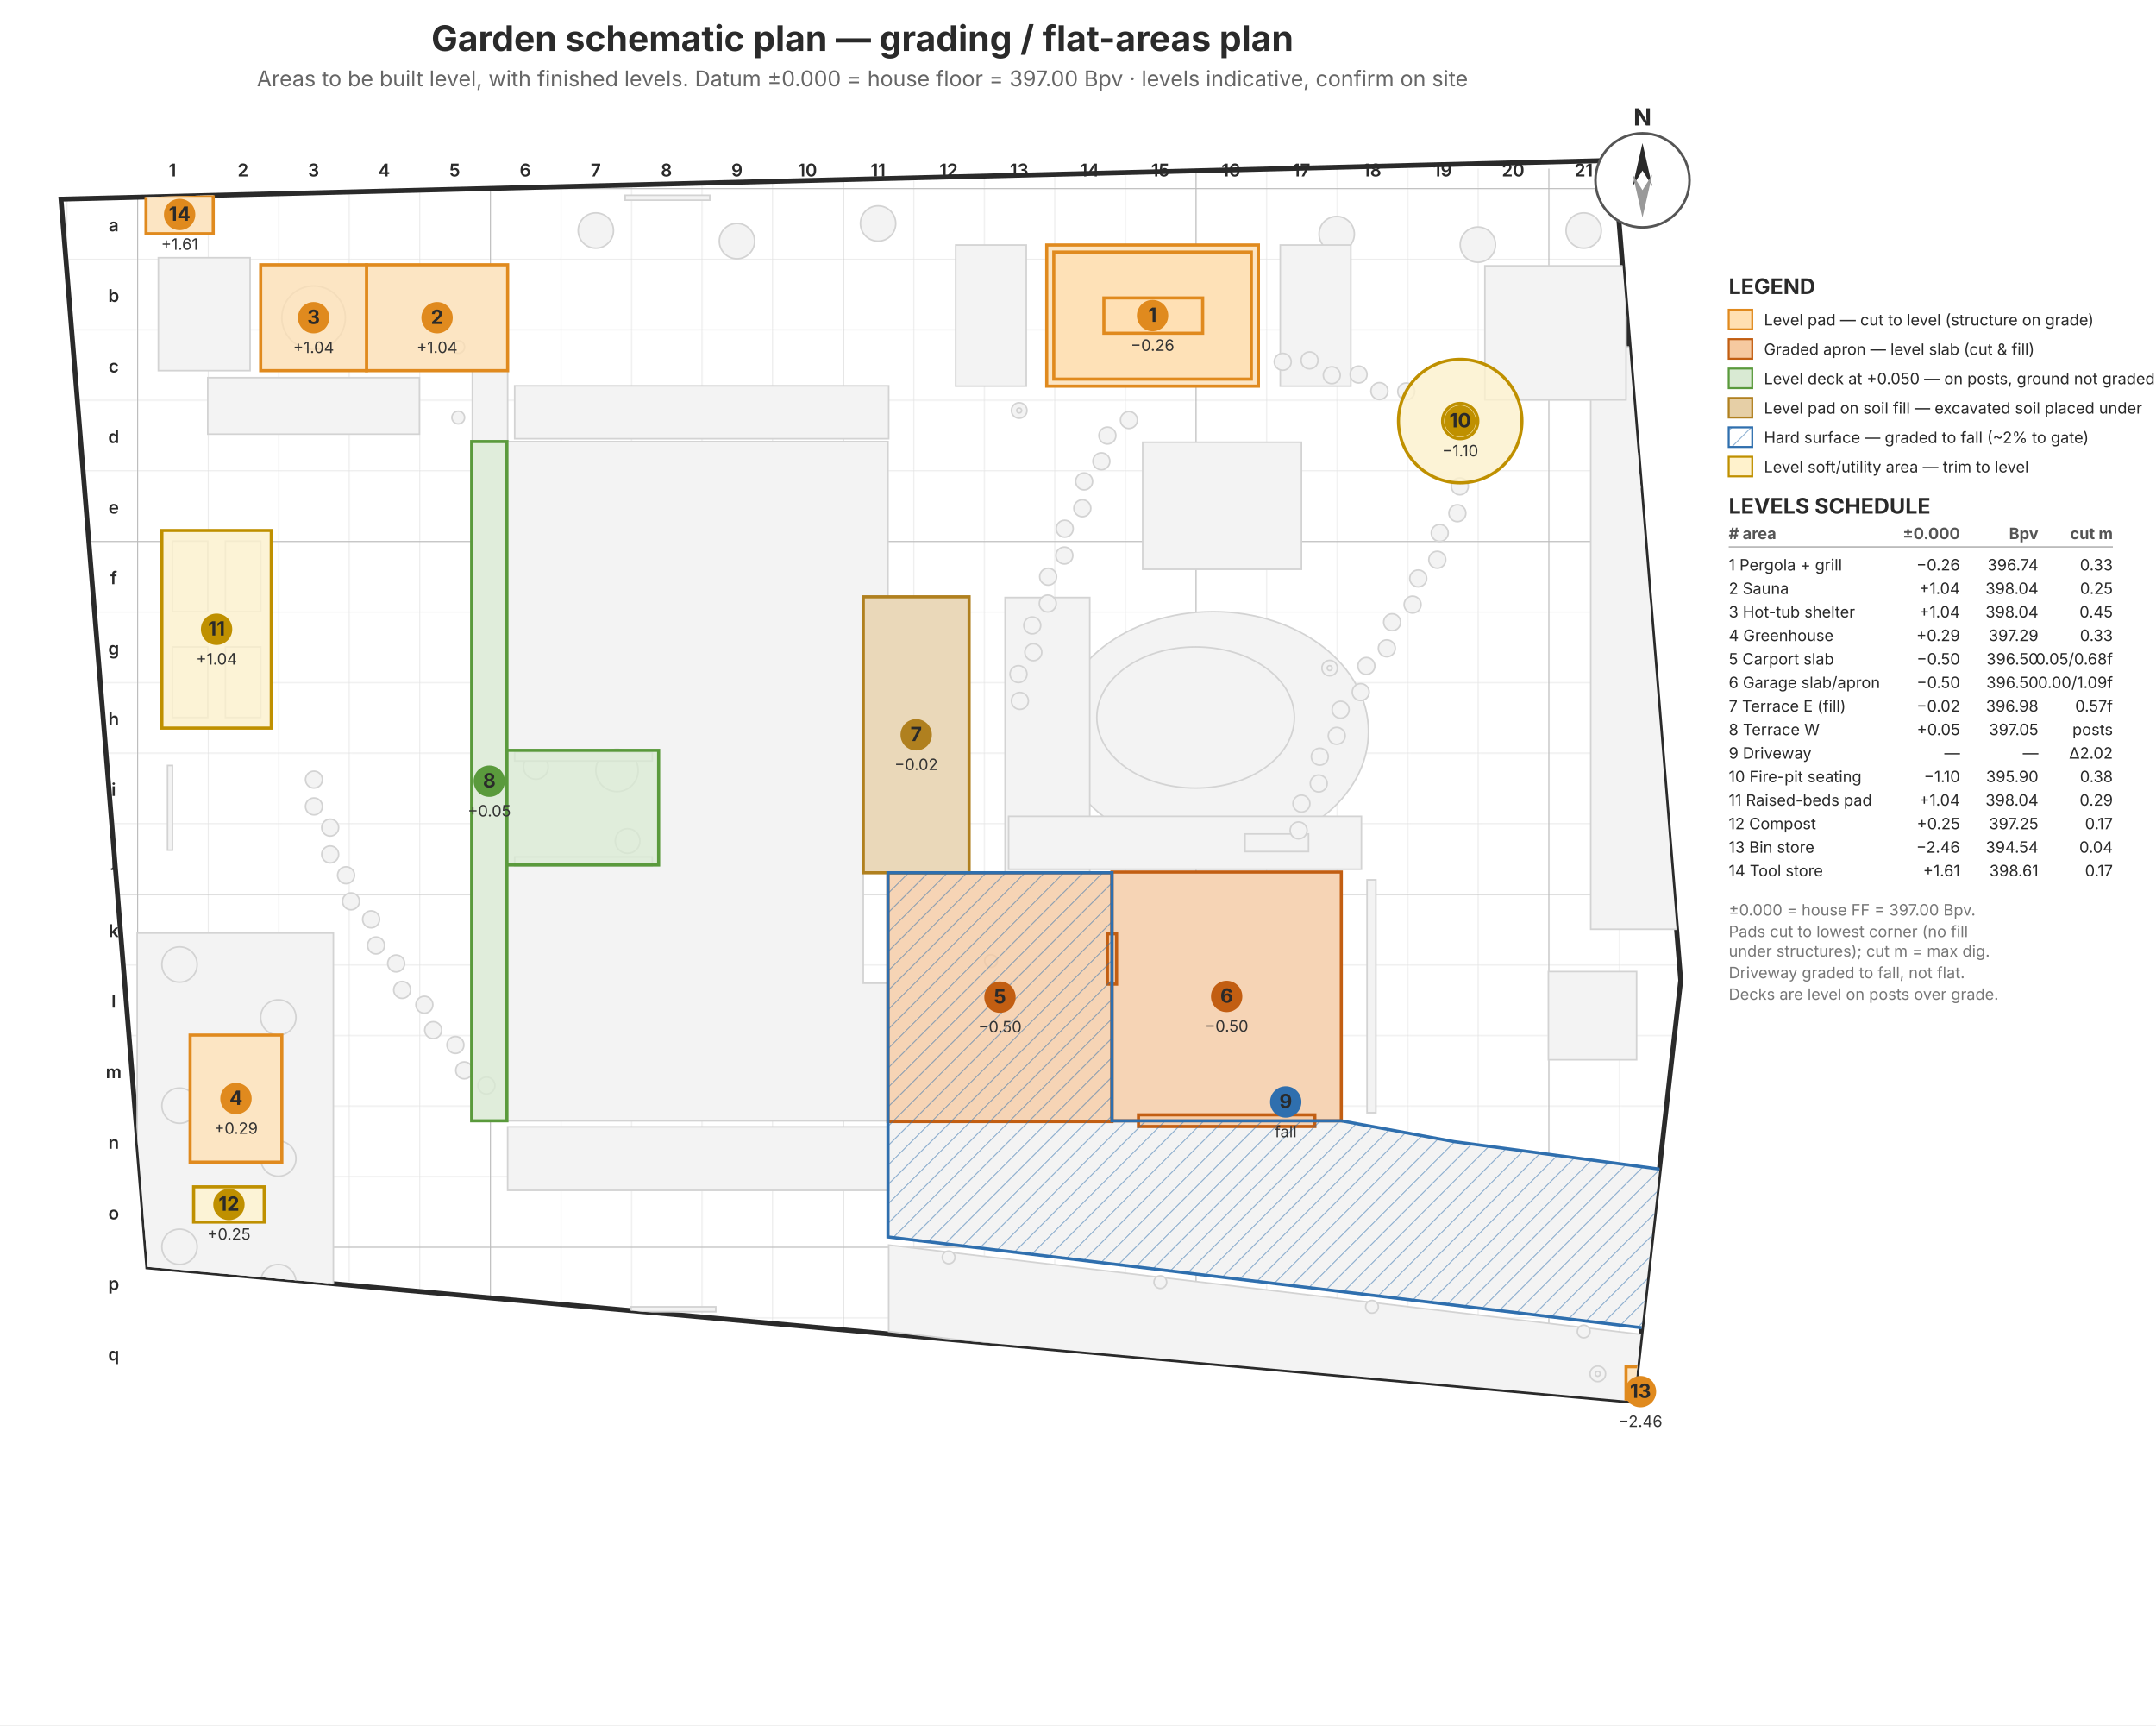
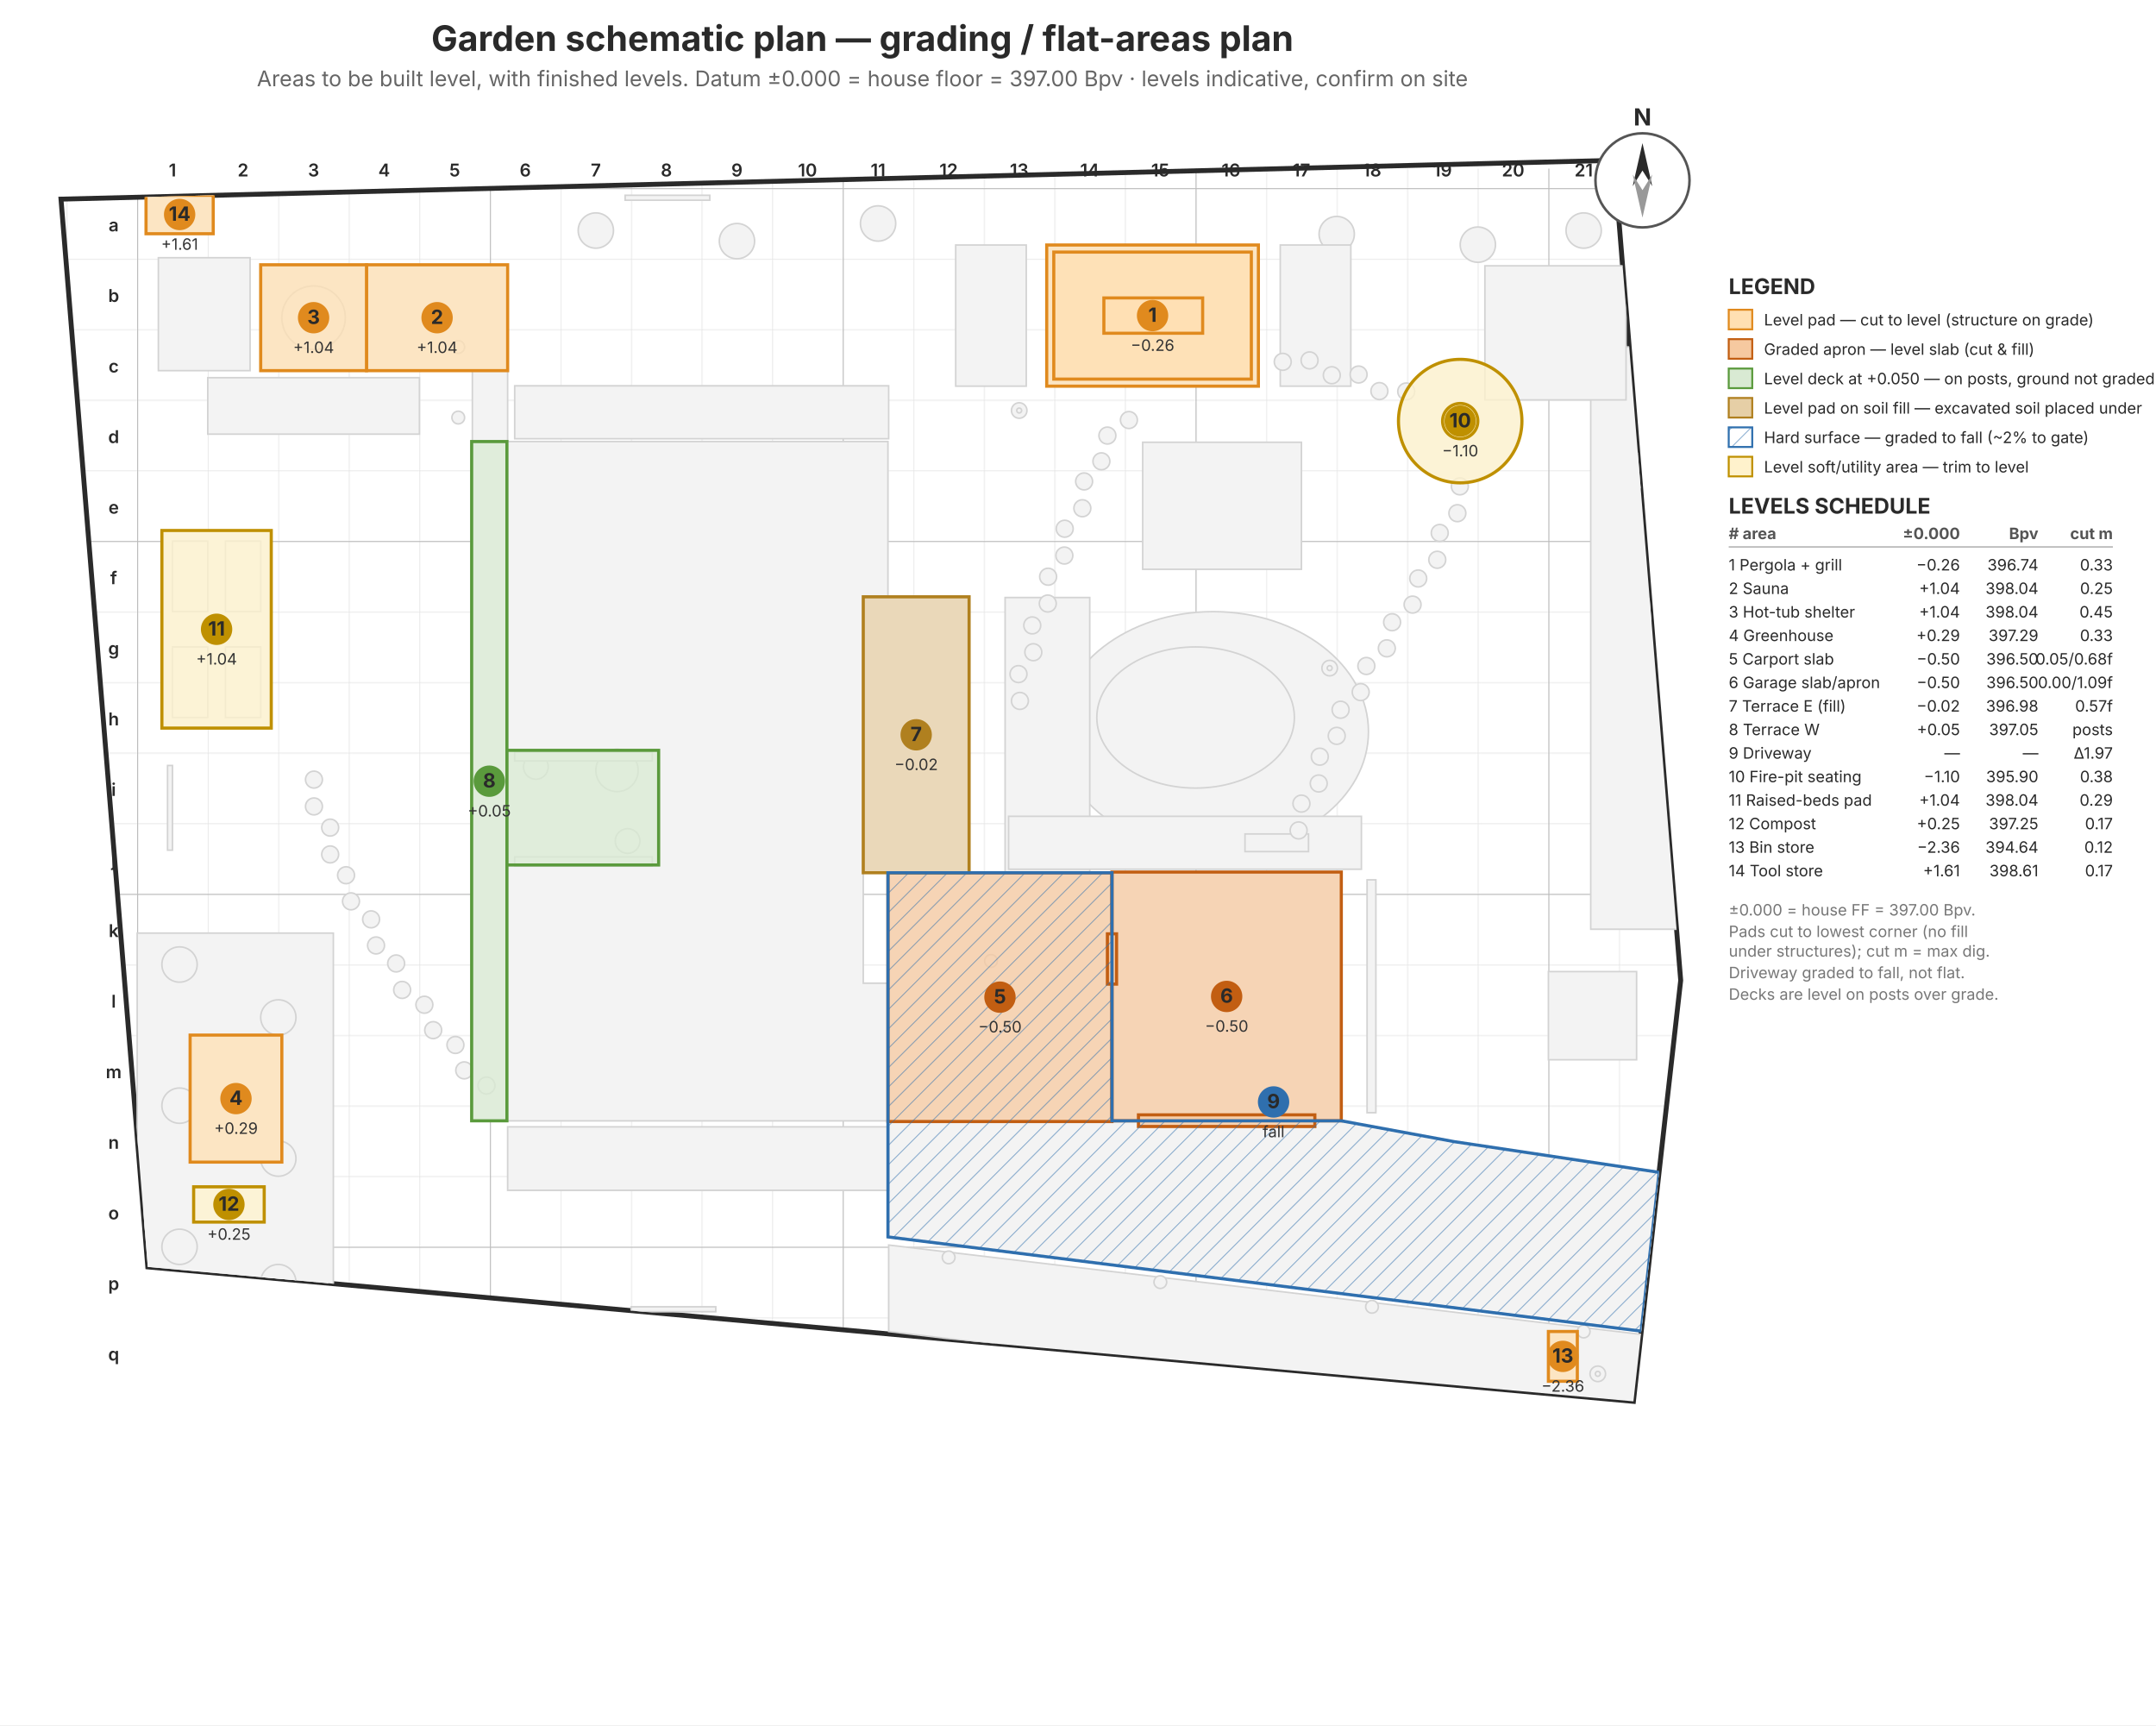
<svg xmlns="http://www.w3.org/2000/svg" viewBox="0 0 1100 880" font-family="-apple-system, BlinkMacSystemFont, sans-serif">
  <defs>
    <pattern id="cellgrid" width="36" height="36" patternUnits="userSpaceOnUse">
      <path d="M 36 0 L 0 0 0 36" fill="none" stroke="#e2e2e2" stroke-width="0.6" />
    </pattern>
    <pattern id="majorgrid" x="0" y="0" width="180" height="180" patternUnits="userSpaceOnUse">
      <rect width="180" height="180" fill="url(#cellgrid)" />
      <path d="M 180 0 L 0 0 0 180" fill="none" stroke="#bcbcbc" stroke-width="1" />
    </pattern>
    <pattern id="fallhatch" width="7" height="7" patternUnits="userSpaceOnUse" patternTransform="rotate(45)">
      <line x1="0" y1="0" x2="0" y2="7" stroke="#2f6fae" stroke-width="1" opacity="0.5" />
    </pattern>
    <clipPath id="plotShape">
      <polygon points="-38.88,5.58 753.48,-14.22 787.5,404.1 779.4,475.74 763.38,618.84 5.4,550.26" />
    </clipPath>
  </defs>
  <style>
    text { font-family: -apple-system, sans-serif; fill: #2a2a2a; }
    .title { font-size: 18px; font-weight: 700; text-anchor: middle; }
    .subtitle { font-size: 11px; fill: #666; text-anchor: middle; }
    .axis { font-size: 9px; fill: #777; text-anchor: middle; font-weight: 600; }
    .tag { font-size: 10px; font-weight: 700; text-anchor: middle; }
    .zlvl { font-size: 8px; text-anchor: middle; fill: #333; }
    .ctxlbl { font-size: 8px; fill: #aaa; text-anchor: middle; }
    .panelh { font-size: 11px; font-weight: 700; }
    .th { font-size: 8px; fill: #555; font-weight: 700; }
    .td { font-size: 8px; }
    .note { font-size: 8px; fill: #777; }
  </style>
  <rect x="0" y="0" width="1100" height="880" fill="white" />
  <text x="440" y="26" class="title">Garden schematic plan — grading / flat-areas plan</text>
  <text x="440" y="44" class="subtitle">Areas to be built level, with finished levels. Datum ±0.000 = house floor = 397.00 Bpv · levels indicative, confirm on site</text>
  <g transform="translate(70, 96)">
    <g clip-path="url(#plotShape)">
      <rect x="-50" y="-10" width="900" height="720" fill="url(#majorgrid)" />
    </g>
    <polygon points="-38.88,5.58 753.48,-14.22 787.5,404.1 779.4,475.74 763.38,618.84 5.4,550.26" fill="none" stroke="#2a2a2a" stroke-width="2.5" />
    <g class="axis">
      <text x="18" y="-6">1</text>
      <text x="54" y="-6">2</text>
      <text x="90" y="-6">3</text>
      <text x="126" y="-6">4</text>
      <text x="162" y="-6">5</text>
      <text x="198" y="-6">6</text>
      <text x="234" y="-6">7</text>
      <text x="270" y="-6">8</text>
      <text x="306" y="-6">9</text>
      <text x="342" y="-6">10</text>
      <text x="378" y="-6">11</text>
      <text x="414" y="-6">12</text>
      <text x="450" y="-6">13</text>
      <text x="486" y="-6">14</text>
      <text x="522" y="-6">15</text>
      <text x="558" y="-6">16</text>
      <text x="594" y="-6">17</text>
      <text x="630" y="-6">18</text>
      <text x="666" y="-6">19</text>
      <text x="702" y="-6">20</text>
      <text x="738" y="-6">21</text>
      <text x="774" y="-6">22</text>
    </g>
    <g class="axis">
      <text x="-12" y="22">a</text>
      <text x="-12" y="58">b</text>
      <text x="-12" y="94">c</text>
      <text x="-12" y="130">d</text>
      <text x="-12" y="166">e</text>
      <text x="-12" y="202">f</text>
      <text x="-12" y="238">g</text>
      <text x="-12" y="274">h</text>
      <text x="-12" y="310">i</text>
      <text x="-12" y="346">j</text>
      <text x="-12" y="382">k</text>
      <text x="-12" y="418">l</text>
      <text x="-12" y="454">m</text>
      <text x="-12" y="490">n</text>
      <text x="-12" y="526">o</text>
      <text x="-12" y="562">p</text>
      <text x="-12" y="598">q</text>
    </g>
    <g clip-path="url(#plotShape)" fill="#f3f3f3" stroke="#d3d3d3" stroke-width="0.8">
      <polygon points="188.64,129.24 383.04,129.24 383.04,208.44 370.44,208.44 370.44,405.54 383.04,405.54 383.04,475.74 188.64,475.74 188.64,345.24 266.04,345.24 266.04,286.74 188.64,286.74" />
      <rect x="170.64" y="129.24" width="18" height="346.5" />
      <rect x="188.64" y="286.74" width="77.4" height="58.5" />
      <rect x="370.44" y="208.44" width="54" height="140.76" />
      <rect x="171" y="93.06" width="18" height="36.18" />
      <rect x="383.04" y="349.2" width="114.3" height="126.9" />
      <rect x="497.34" y="348.84" width="117" height="126.9" />
      <rect x="510.84" y="472.68" width="90" height="5.94" />
      <rect x="495" y="380.34" width="4.68" height="25.65" />
-       <polygon points="383.04,349.2 497.34,349.2 497.34,475.74 614.34,475.74 671.94,486.36 788.94,502.02 781.92,583.02 383.04,534.96" />
-       <line x1="788.94" y1="502.02" x2="781.92" y2="583.02" />
-       <rect x="759.6" y="601.2" width="14.76" height="25.38" />
+       <polygon points="383.04,349.2 497.34,349.2 497.34,475.74 614.34,475.74 671.94,486.36 776.52,502.02 767.34,583.02 383.04,534.96" />
+       <line x1="776.52" y1="502.02" x2="767.34" y2="583.02" />
+       <rect x="720" y="583.2" width="14.76" height="25.38" />
      <rect x="720" y="399.6" width="45" height="45" />
      <ellipse cx="549" cy="277.2" rx="79.2" ry="61.2" />
      <ellipse cx="540" cy="270" rx="50.4" ry="36" />
      <circle cx="675" cy="118.8" r="31.5" />
      <circle cx="675" cy="118.8" r="9" />
      <circle cx="675" cy="118.8" r="5.76" />
      <circle cx="234" cy="21.6" r="9" />
      <circle cx="306" cy="27" r="9" />
      <circle cx="378" cy="18" r="9" />
      <circle cx="612" cy="23.4" r="9" />
      <circle cx="684" cy="28.8" r="9" />
      <circle cx="738" cy="21.6" r="9" />
      <circle cx="774" cy="25.2" r="9" />
      <circle cx="765" cy="144" r="9" />
      <circle cx="765" cy="216" r="9" />
      <circle cx="765" cy="288" r="9" />
      <circle cx="765" cy="360" r="9" />
      <circle cx="756" cy="594" r="9" />
      <circle cx="756" cy="630" r="9" />
      <rect x="117" y="39.06" width="72" height="54" />
      <rect x="63" y="39.06" width="54" height="54" />
      <rect x="4.5" y="3.6" width="34.29" height="19.62" />
      <circle cx="90" cy="66.06" r="16.2" />
      <rect x="464.04" y="28.98" width="108" height="72" />
      <rect x="467.64" y="32.58" width="100.8" height="64.8" />
      <rect x="493.2" y="55.98" width="50.4" height="18" />
      <rect x="12.6" y="174.6" width="55.8" height="100.8" />
      <rect x="18" y="180" width="18" height="36" />
      <rect x="18" y="234" width="18" height="36" />
      <rect x="45" y="180" width="18" height="36" />
      <rect x="45" y="234" width="18" height="36" />
      <rect x="248.94" y="3.6" width="43.2" height="2.52" />
      <rect x="15.48" y="294.48" width="2.52" height="43.2" />
      <rect x="252" y="570.6" width="43.2" height="2.52" />
      <rect x="3.6" y="383.4" width="93.6" height="190.8" />
      <rect x="0" y="379.98" width="100.08" height="199.98" />
      <circle cx="21.6" cy="396" r="9" />
      <circle cx="72" cy="423" r="9" />
      <circle cx="21.6" cy="468" r="9" />
      <circle cx="72" cy="495" r="9" />
      <circle cx="21.6" cy="540" r="9" />
      <circle cx="72" cy="558" r="9" />
      <rect x="27" y="432" width="46.8" height="64.8" />
      <rect x="28.8" y="509.4" width="36" height="18" />
      <rect x="442.8" y="208.8" width="43.2" height="140.4" />
      <rect x="513" y="129.6" width="81" height="64.8" />
      <rect x="10.8" y="35.46" width="46.8" height="57.6" />
      <rect x="36" y="96.66" width="108" height="28.8" />
      <rect x="417.6" y="28.98" width="36" height="72" />
      <rect x="583.2" y="28.98" width="36" height="72" />
      <polygon points="383.4,539.1 777.6,585.9 774.9,630 383.4,583.2" />
      <rect x="741.6" y="81" width="50.4" height="297" />
      <circle cx="203.4" cy="295.2" r="6.3" />
      <circle cx="244.8" cy="297" r="10.8" />
      <circle cx="250.2" cy="333" r="6.3" />
      <rect x="192.6" y="100.8" width="190.8" height="27" />
      <rect x="189" y="478.8" width="194.4" height="32.4" />
      <rect x="444.6" y="320.4" width="180" height="27" />
      <rect x="627.48" y="352.8" width="4.5" height="118.8" />
      <rect x="192.6" y="287.64" width="70.2" height="4.5" />
      <rect x="192.6" y="341.1" width="70.2" height="4.5" />
      <rect x="565.2" y="329.4" width="32.4" height="9" />
      <rect x="687.6" y="39.6" width="72" height="68.4" />
      <circle cx="178.2" cy="457.74" r="4.32" />
      <circle cx="166.86" cy="450" r="4.32" />
      <circle cx="162.36" cy="437.04" r="4.32" />
      <circle cx="151.02" cy="429.48" r="4.32" />
      <circle cx="146.52" cy="416.52" r="4.32" />
      <circle cx="135.18" cy="408.96" r="4.32" />
      <circle cx="132.12" cy="395.46" r="4.32" />
      <circle cx="121.86" cy="386.28" r="4.32" />
      <circle cx="119.34" cy="372.96" r="4.32" />
      <circle cx="109.08" cy="363.78" r="4.32" />
      <circle cx="106.56" cy="350.46" r="4.32" />
      <circle cx="98.46" cy="339.84" r="4.32" />
      <circle cx="98.46" cy="326.16" r="4.32" />
      <circle cx="90.18" cy="315.36" r="4.32" />
      <circle cx="90.18" cy="301.68" r="4.32" />
      <circle cx="450.36" cy="261.54" r="4.32" />
      <circle cx="449.64" cy="247.86" r="4.32" />
      <circle cx="457.2" cy="236.7" r="4.32" />
      <circle cx="456.66" cy="223.02" r="4.32" />
      <circle cx="464.58" cy="211.86" r="4.32" />
      <circle cx="464.76" cy="198.18" r="4.32" />
      <circle cx="473.04" cy="187.38" r="4.32" />
      <circle cx="473.22" cy="173.7" r="4.32" />
      <circle cx="482.22" cy="163.26" r="4.32" />
      <circle cx="483.12" cy="149.58" r="4.32" />
      <circle cx="491.94" cy="139.32" r="4.32" />
      <circle cx="495" cy="126.18" r="4.32" />
      <circle cx="505.98" cy="118.26" r="4.32" />
      <circle cx="584.46" cy="88.56" r="4.32" />
      <circle cx="598.14" cy="87.84" r="4.32" />
      <circle cx="609.48" cy="95.4" r="4.32" />
      <circle cx="623.16" cy="95.04" r="4.32" />
      <circle cx="633.78" cy="103.5" r="4.32" />
      <circle cx="647.46" cy="103.68" r="4.32" />
      <circle cx="674.82" cy="152.1" r="4.32" />
      <circle cx="673.56" cy="165.78" r="4.32" />
      <circle cx="664.56" cy="175.86" r="4.32" />
      <circle cx="663.3" cy="189.54" r="4.32" />
      <circle cx="653.58" cy="199.08" r="4.32" />
      <circle cx="650.7" cy="212.4" r="4.32" />
      <circle cx="640.26" cy="221.4" r="4.32" />
      <circle cx="637.56" cy="234.72" r="4.32" />
      <circle cx="627.12" cy="243.72" r="4.32" />
      <circle cx="624.24" cy="257.04" r="4.32" />
      <circle cx="613.98" cy="266.04" r="4.32" />
      <circle cx="612" cy="279.36" r="4.32" />
      <circle cx="603.36" cy="289.98" r="4.32" />
      <circle cx="602.82" cy="303.66" r="4.32" />
      <circle cx="594" cy="313.92" r="4.32" />
      <circle cx="592.56" cy="327.6" r="4.32" />
      <circle cx="414" cy="545.4" r="3.24" />
      <circle cx="522" cy="558" r="3.24" />
      <circle cx="630" cy="570.6" r="3.24" />
      <circle cx="738" cy="583.2" r="3.24" />
      <circle cx="163.8" cy="81" r="3.24" />
      <circle cx="163.8" cy="117" r="3.24" />
      <circle cx="435.6" cy="394.2" r="3.24" />
      <circle cx="745.2" cy="604.8" r="3.96" />
      <circle cx="745.2" cy="604.8" r="1.26" />
      <circle cx="608.4" cy="244.8" r="3.96" />
      <circle cx="608.4" cy="244.8" r="1.26" />
      <circle cx="450" cy="113.4" r="3.96" />
      <circle cx="450" cy="113.4" r="1.26" />
    </g>
    <g clip-path="url(#plotShape)">
      <rect x="464.04" y="28.98" width="108" height="72" fill="#ffe0b2" fill-opacity="0.75" stroke="#e08a1e" stroke-width="1.6" />
      <rect x="467.64" y="32.58" width="100.8" height="64.8" fill="#ffe0b2" fill-opacity="0.75" stroke="#e08a1e" stroke-width="1.6" />
      <rect x="493.2" y="55.98" width="50.4" height="18" fill="#ffe0b2" fill-opacity="0.75" stroke="#e08a1e" stroke-width="1.6" />
      <rect x="117" y="39.06" width="72" height="54" fill="#ffe0b2" fill-opacity="0.75" stroke="#e08a1e" stroke-width="1.6" />
      <rect x="63" y="39.06" width="54" height="54" fill="#ffe0b2" fill-opacity="0.75" stroke="#e08a1e" stroke-width="1.6" />
      <rect x="27" y="432" width="46.8" height="64.8" fill="#ffe0b2" fill-opacity="0.75" stroke="#e08a1e" stroke-width="1.6" />
      <rect x="383.04" y="349.2" width="114.3" height="126.9" fill="#f6c9a0" fill-opacity="0.75" stroke="#c25e12" stroke-width="1.6" />
      <rect x="497.34" y="348.84" width="117" height="126.9" fill="#f6c9a0" fill-opacity="0.75" stroke="#c25e12" stroke-width="1.6" />
      <rect x="510.84" y="472.68" width="90" height="5.94" fill="#f6c9a0" fill-opacity="0.75" stroke="#c25e12" stroke-width="1.6" />
      <rect x="495" y="380.34" width="4.68" height="25.65" fill="#f6c9a0" fill-opacity="0.75" stroke="#c25e12" stroke-width="1.6" />
      <rect x="370.44" y="208.44" width="54" height="140.76" fill="#e6cfa6" fill-opacity="0.75" stroke="#b0801f" stroke-width="1.6" />
      <rect x="170.64" y="129.24" width="18" height="346.5" fill="#d9ead3" fill-opacity="0.75" stroke="#5a9a3c" stroke-width="1.6" />
      <rect x="188.64" y="286.74" width="77.4" height="58.5" fill="#d9ead3" fill-opacity="0.75" stroke="#5a9a3c" stroke-width="1.6" />
-       <polygon points="383.04,349.2 497.34,349.2 497.34,475.74 614.34,475.74 671.94,486.36 788.94,502.02 781.92,583.02 383.04,534.96" fill="url(#fallhatch)" stroke="#2f6fae" stroke-width="1.6" />
+       <polygon points="383.04,349.2 497.34,349.2 497.34,475.74 614.34,475.74 671.94,486.36 776.52,502.02 767.34,583.02 383.04,534.96" fill="url(#fallhatch)" stroke="#2f6fae" stroke-width="1.6" />
      <circle cx="675" cy="118.8" r="31.5" fill="#fff2cc" fill-opacity="0.75" stroke="#bf9000" stroke-width="1.6" />
      <circle cx="675" cy="118.8" r="9" fill="#fff2cc" fill-opacity="0.75" stroke="#bf9000" stroke-width="1.6" />
      <circle cx="675" cy="118.8" r="5.76" fill="#fff2cc" fill-opacity="0.75" stroke="#bf9000" stroke-width="1.6" />
      <rect x="12.6" y="174.6" width="55.8" height="100.8" fill="#fff2cc" fill-opacity="0.75" stroke="#bf9000" stroke-width="1.6" />
      <rect x="28.8" y="509.4" width="36" height="18" fill="#fff2cc" fill-opacity="0.75" stroke="#bf9000" stroke-width="1.6" />
-       <rect x="759.6" y="601.2" width="14.76" height="25.38" fill="#ffe0b2" fill-opacity="0.75" stroke="#e08a1e" stroke-width="1.6" />
+       <rect x="720" y="583.2" width="14.76" height="25.38" fill="#ffe0b2" fill-opacity="0.75" stroke="#e08a1e" stroke-width="1.6" />
      <rect x="4.5" y="3.6" width="34.29" height="19.62" fill="#ffe0b2" fill-opacity="0.75" stroke="#e08a1e" stroke-width="1.6" />
    </g>
    <circle cx="518.04" cy="64.98" r="8" fill="#e08a1e" />
    <text x="518.04" y="68.18" class="tag" fill="#fff">1</text>
    <text x="518.04" y="82.98" class="zlvl">−0.26</text>
    <circle cx="153" cy="66.06" r="8" fill="#e08a1e" />
    <text x="153" y="69.26" class="tag" fill="#fff">2</text>
    <text x="153" y="84.06" class="zlvl">+1.04</text>
    <circle cx="90" cy="66.06" r="8" fill="#e08a1e" />
    <text x="90" y="69.26" class="tag" fill="#fff">3</text>
    <text x="90" y="84.06" class="zlvl">+1.04</text>
    <circle cx="50.4" cy="464.4" r="8" fill="#e08a1e" />
    <text x="50.4" y="467.6" class="tag" fill="#fff">4</text>
    <text x="50.4" y="482.4" class="zlvl">+0.29</text>
    <circle cx="440.19" cy="412.65" r="8" fill="#c25e12" />
    <text x="440.19" y="415.85" class="tag" fill="#fff">5</text>
    <text x="440.19" y="430.65" class="zlvl">−0.50</text>
    <circle cx="555.84" cy="412.29" r="8" fill="#c25e12" />
    <text x="555.84" y="415.49" class="tag" fill="#fff">6</text>
    <text x="555.84" y="430.29" class="zlvl">−0.50</text>
    <circle cx="397.44" cy="278.82" r="8" fill="#b0801f" />
    <text x="397.44" y="282.02" class="tag" fill="#fff">7</text>
    <text x="397.44" y="296.82" class="zlvl">−0.02</text>
    <circle cx="179.64" cy="302.49" r="8" fill="#5a9a3c" />
    <text x="179.64" y="305.69" class="tag" fill="#fff">8</text>
    <text x="179.64" y="320.49" class="zlvl">+0.05</text>
-     <circle cx="585.99" cy="466.11" r="8" fill="#2f6fae" />
-     <text x="585.99" y="469.31" class="tag" fill="#fff">9</text>
-     <text x="585.99" y="484.11" class="zlvl">fall</text>
+     <circle cx="579.78" cy="466.11" r="8" fill="#2f6fae" />
+     <text x="579.78" y="469.31" class="tag" fill="#fff">9</text>
+     <text x="579.78" y="484.11" class="zlvl">fall</text>
    <circle cx="675" cy="118.8" r="8" fill="#bf9000" />
    <text x="675" y="122" class="tag" fill="#fff">10</text>
    <text x="675" y="136.8" class="zlvl">−1.10</text>
    <circle cx="40.5" cy="225" r="8" fill="#bf9000" />
    <text x="40.5" y="228.2" class="tag" fill="#fff">11</text>
    <text x="40.5" y="243" class="zlvl">+1.04</text>
    <circle cx="46.8" cy="518.4" r="8" fill="#bf9000" />
    <text x="46.8" y="521.6" class="tag" fill="#fff">12</text>
    <text x="46.8" y="536.4" class="zlvl">+0.25</text>
-     <circle cx="766.98" cy="613.89" r="8" fill="#e08a1e" />
-     <text x="766.98" y="617.09" class="tag" fill="#fff">13</text>
-     <text x="766.98" y="631.89" class="zlvl">−2.46</text>
+     <circle cx="727.38" cy="595.89" r="8" fill="#e08a1e" />
+     <text x="727.38" y="599.09" class="tag" fill="#fff">13</text>
+     <text x="727.38" y="613.89" class="zlvl">−2.36</text>
    <circle cx="21.65" cy="13.41" r="8" fill="#e08a1e" />
    <text x="21.65" y="16.61" class="tag" fill="#fff">14</text>
    <text x="21.65" y="31.41" class="zlvl">+1.61</text>
  </g>
  <g transform="translate(838, 92)">
    <circle cx="0" cy="0" r="24" fill="white" stroke="#555" stroke-width="1.3" />
    <path d="M 0 -19 L 5 3 L 0 -5 L -5 3 Z" fill="#2a2a2a" />
    <path d="M 0 5 L 5 -3 L 0 19 L -5 -3 Z" fill="#999" />
    <text x="0" y="-28" font-size="12" font-weight="700" text-anchor="middle">N</text>
  </g>
  <g transform="translate(882, 150)">
    <text x="0" y="0" class="panelh">LEGEND</text>
    <rect x="0" y="8" width="12" height="10" fill="#ffe0b2" stroke="#e08a1e" stroke-width="1" />
    <text x="18" y="16" class="td">Level pad — cut to level (structure on grade)</text>
    <rect x="0" y="23" width="12" height="10" fill="#f6c9a0" stroke="#c25e12" stroke-width="1" />
    <text x="18" y="31" class="td">Graded apron — level slab (cut &amp; fill)</text>
    <rect x="0" y="38" width="12" height="10" fill="#d9ead3" stroke="#5a9a3c" stroke-width="1" />
    <text x="18" y="46" class="td">Level deck at +0.050 — on posts, ground not graded</text>
    <rect x="0" y="53" width="12" height="10" fill="#e6cfa6" stroke="#b0801f" stroke-width="1" />
    <text x="18" y="61" class="td">Level pad on soil fill — excavated soil placed under</text>
    <rect x="0" y="68" width="12" height="10" fill="url(#fallhatch)" stroke="#2f6fae" stroke-width="1" />
    <text x="18" y="76" class="td">Hard surface — graded to fall (~2% to gate)</text>
    <rect x="0" y="83" width="12" height="10" fill="#fff2cc" stroke="#bf9000" stroke-width="1" />
    <text x="18" y="91" class="td">Level soft/utility area — trim to level</text>
    <text x="0" y="112" class="panelh">LEVELS SCHEDULE</text>
    <text x="0" y="125" class="th">#  area</text>
    <text x="118" y="125" class="th" text-anchor="end">±0.000</text>
    <text x="158" y="125" class="th" text-anchor="end">Bpv</text>
    <text x="196" y="125" class="th" text-anchor="end">cut m</text>
    <line x1="0" y1="129" x2="196" y2="129" stroke="#bbb" stroke-width="0.8" />
    <text x="0" y="141" class="td">1  Pergola + grill</text>
    <text x="118" y="141" class="td" text-anchor="end">−0.26</text>
    <text x="158" y="141" class="td" text-anchor="end">396.74</text>
    <text x="196" y="141" class="td" text-anchor="end">0.33</text>
    <text x="0" y="153" class="td">2  Sauna</text>
    <text x="118" y="153" class="td" text-anchor="end">+1.04</text>
    <text x="158" y="153" class="td" text-anchor="end">398.04</text>
    <text x="196" y="153" class="td" text-anchor="end">0.25</text>
    <text x="0" y="165" class="td">3  Hot-tub shelter</text>
    <text x="118" y="165" class="td" text-anchor="end">+1.04</text>
    <text x="158" y="165" class="td" text-anchor="end">398.04</text>
    <text x="196" y="165" class="td" text-anchor="end">0.45</text>
    <text x="0" y="177" class="td">4  Greenhouse</text>
    <text x="118" y="177" class="td" text-anchor="end">+0.29</text>
    <text x="158" y="177" class="td" text-anchor="end">397.29</text>
    <text x="196" y="177" class="td" text-anchor="end">0.33</text>
    <text x="0" y="189" class="td">5  Carport slab</text>
    <text x="118" y="189" class="td" text-anchor="end">−0.50</text>
    <text x="158" y="189" class="td" text-anchor="end">396.50</text>
    <text x="196" y="189" class="td" text-anchor="end">0.05/0.68f</text>
    <text x="0" y="201" class="td">6  Garage slab/apron</text>
    <text x="118" y="201" class="td" text-anchor="end">−0.50</text>
    <text x="158" y="201" class="td" text-anchor="end">396.50</text>
    <text x="196" y="201" class="td" text-anchor="end">0.00/1.09f</text>
    <text x="0" y="213" class="td">7  Terrace E (fill)</text>
    <text x="118" y="213" class="td" text-anchor="end">−0.02</text>
    <text x="158" y="213" class="td" text-anchor="end">396.98</text>
    <text x="196" y="213" class="td" text-anchor="end">0.57f</text>
    <text x="0" y="225" class="td">8  Terrace W</text>
    <text x="118" y="225" class="td" text-anchor="end">+0.05</text>
    <text x="158" y="225" class="td" text-anchor="end">397.05</text>
    <text x="196" y="225" class="td" text-anchor="end">posts</text>
    <text x="0" y="237" class="td">9  Driveway</text>
    <text x="118" y="237" class="td" text-anchor="end">—</text>
    <text x="158" y="237" class="td" text-anchor="end">—</text>
-     <text x="196" y="237" class="td" text-anchor="end">Δ2.02</text>
+     <text x="196" y="237" class="td" text-anchor="end">Δ1.97</text>
    <text x="0" y="249" class="td">10  Fire-pit seating</text>
    <text x="118" y="249" class="td" text-anchor="end">−1.10</text>
    <text x="158" y="249" class="td" text-anchor="end">395.90</text>
    <text x="196" y="249" class="td" text-anchor="end">0.38</text>
    <text x="0" y="261" class="td">11  Raised-beds pad</text>
    <text x="118" y="261" class="td" text-anchor="end">+1.04</text>
    <text x="158" y="261" class="td" text-anchor="end">398.04</text>
    <text x="196" y="261" class="td" text-anchor="end">0.29</text>
    <text x="0" y="273" class="td">12  Compost</text>
    <text x="118" y="273" class="td" text-anchor="end">+0.25</text>
    <text x="158" y="273" class="td" text-anchor="end">397.25</text>
    <text x="196" y="273" class="td" text-anchor="end">0.17</text>
    <text x="0" y="285" class="td">13  Bin store</text>
-     <text x="118" y="285" class="td" text-anchor="end">−2.46</text>
-     <text x="158" y="285" class="td" text-anchor="end">394.54</text>
-     <text x="196" y="285" class="td" text-anchor="end">0.04</text>
+     <text x="118" y="285" class="td" text-anchor="end">−2.36</text>
+     <text x="158" y="285" class="td" text-anchor="end">394.64</text>
+     <text x="196" y="285" class="td" text-anchor="end">0.12</text>
    <text x="0" y="297" class="td">14  Tool store</text>
    <text x="118" y="297" class="td" text-anchor="end">+1.61</text>
    <text x="158" y="297" class="td" text-anchor="end">398.61</text>
    <text x="196" y="297" class="td" text-anchor="end">0.17</text>
    <text x="0" y="317" class="note">±0.000 = house FF = 397.00 Bpv.</text>
    <text x="0" y="328" class="note">Pads cut to lowest corner (no fill</text>
    <text x="0" y="338" class="note">under structures); cut m = max dig.</text>
    <text x="0" y="349" class="note">Driveway graded to fall, not flat.</text>
    <text x="0" y="360" class="note">Decks are level on posts over grade.</text>
  </g>
</svg>
